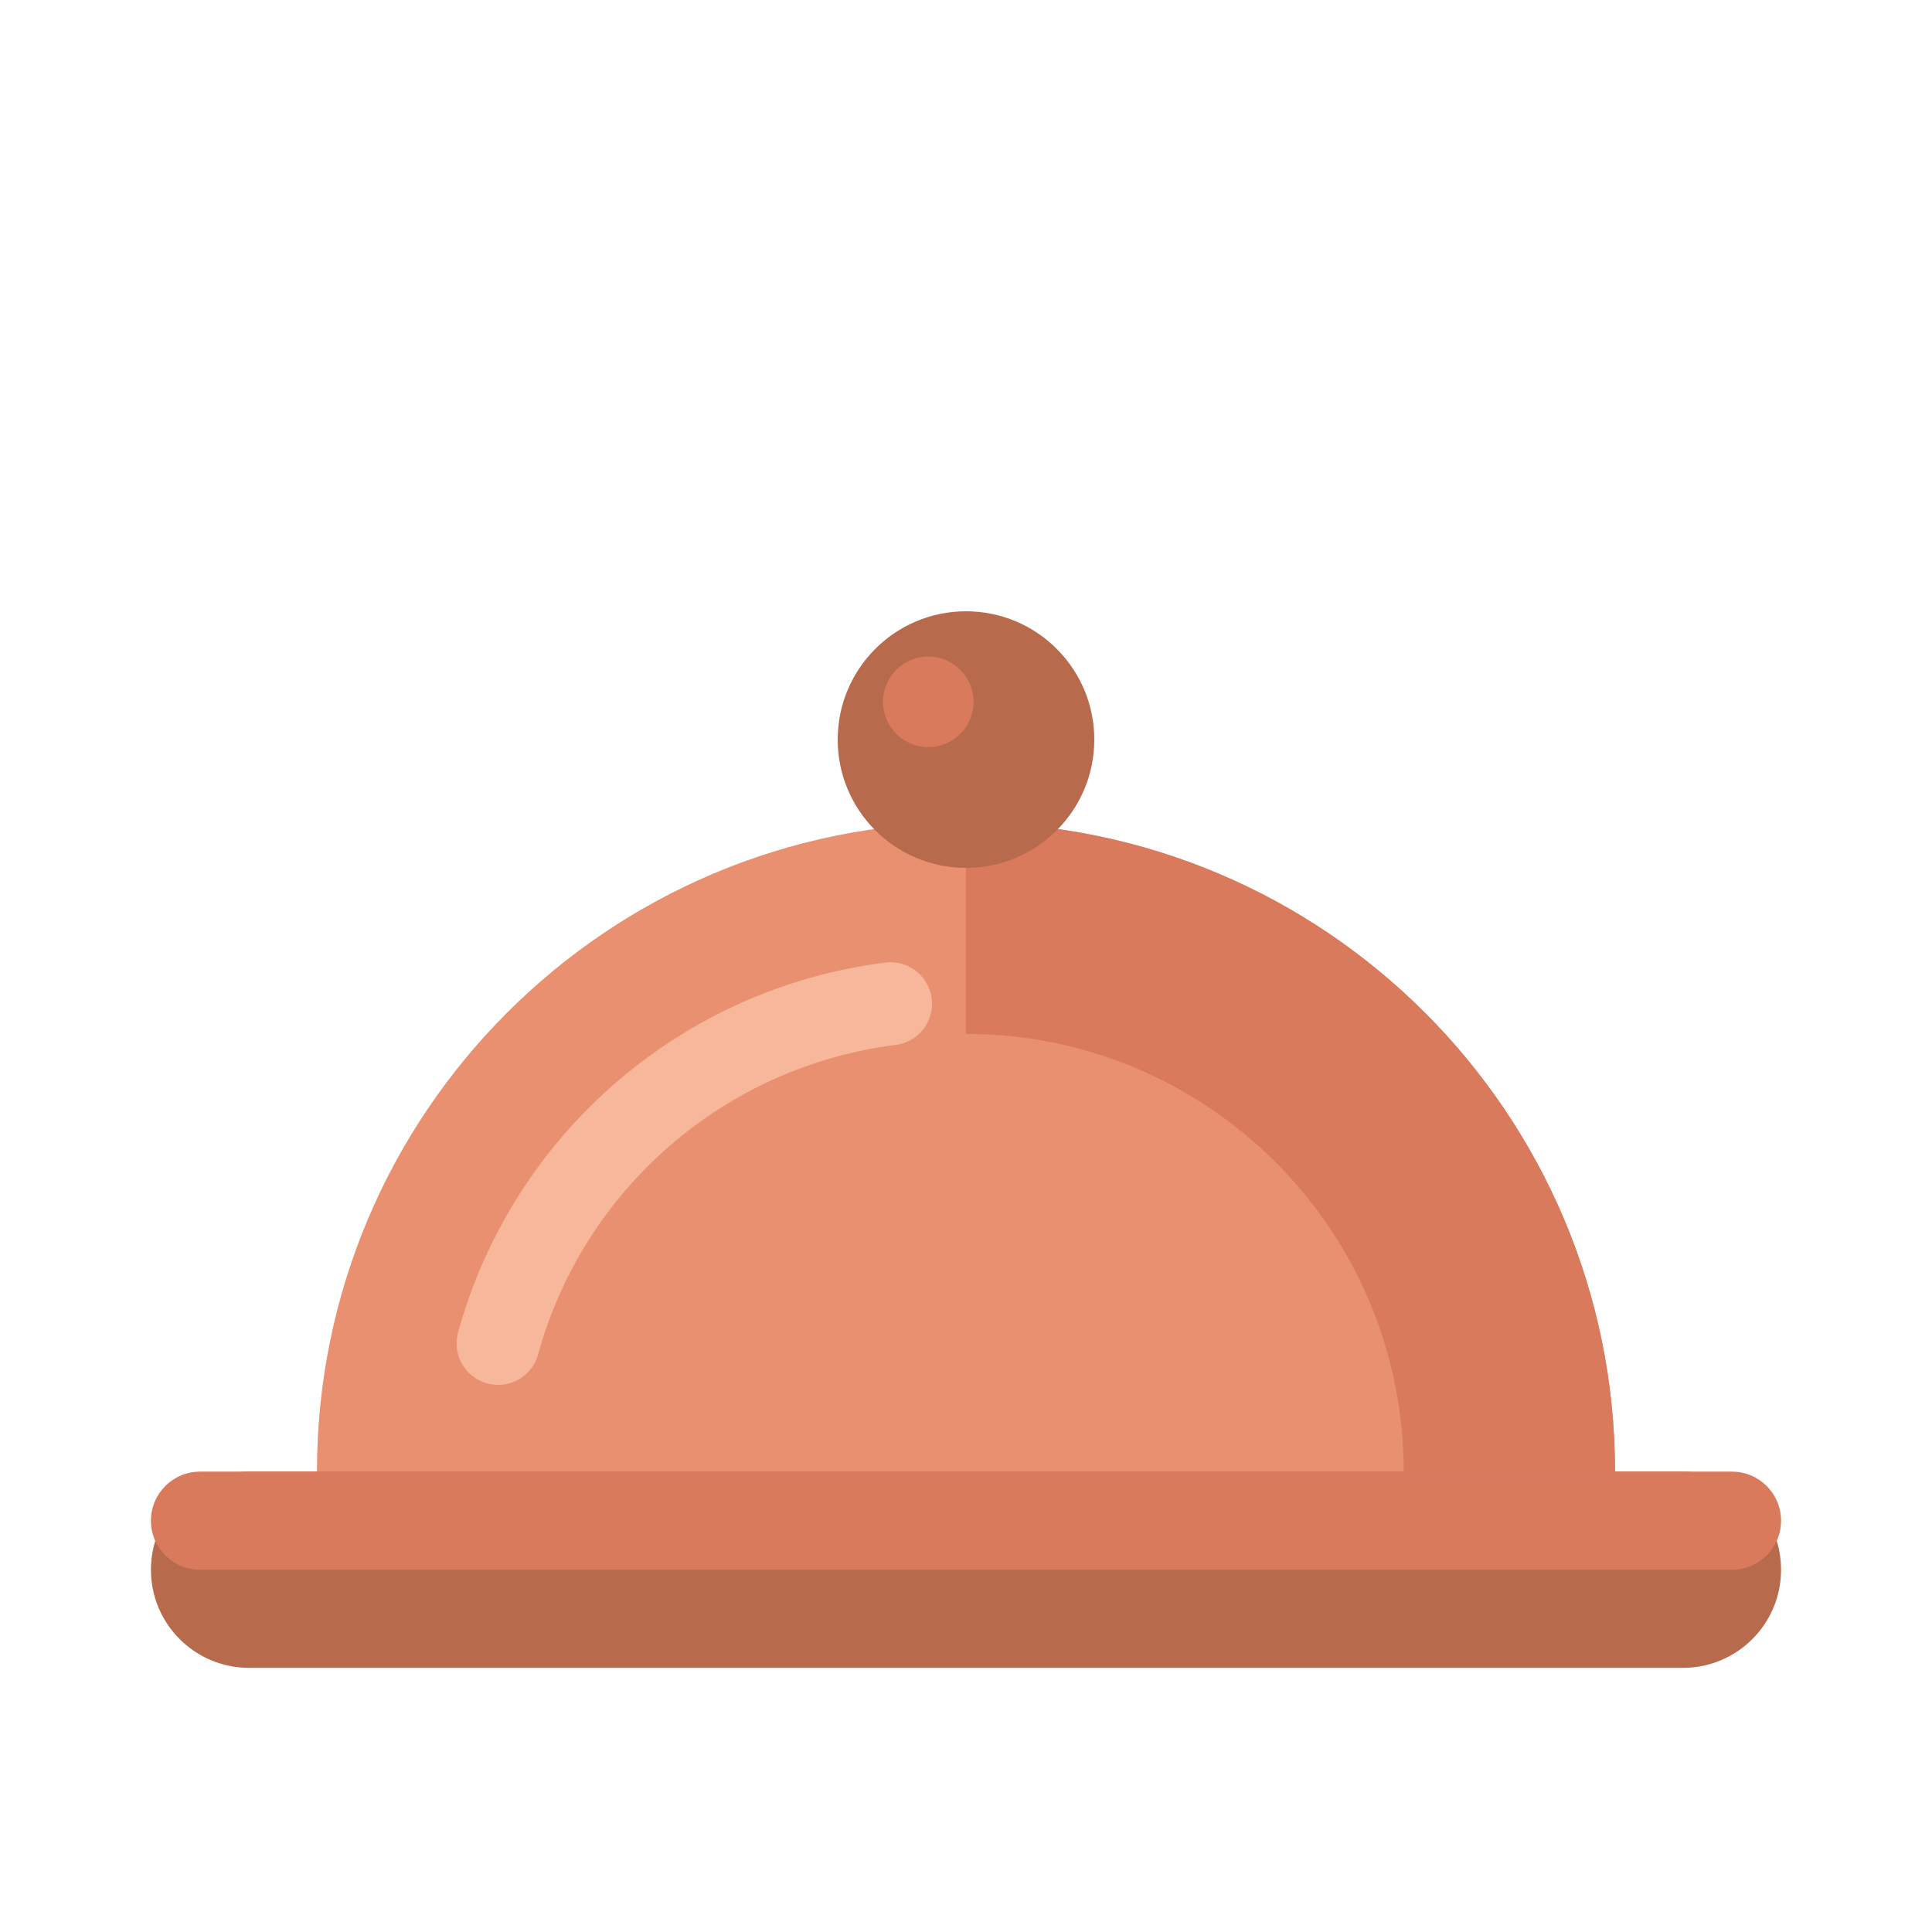
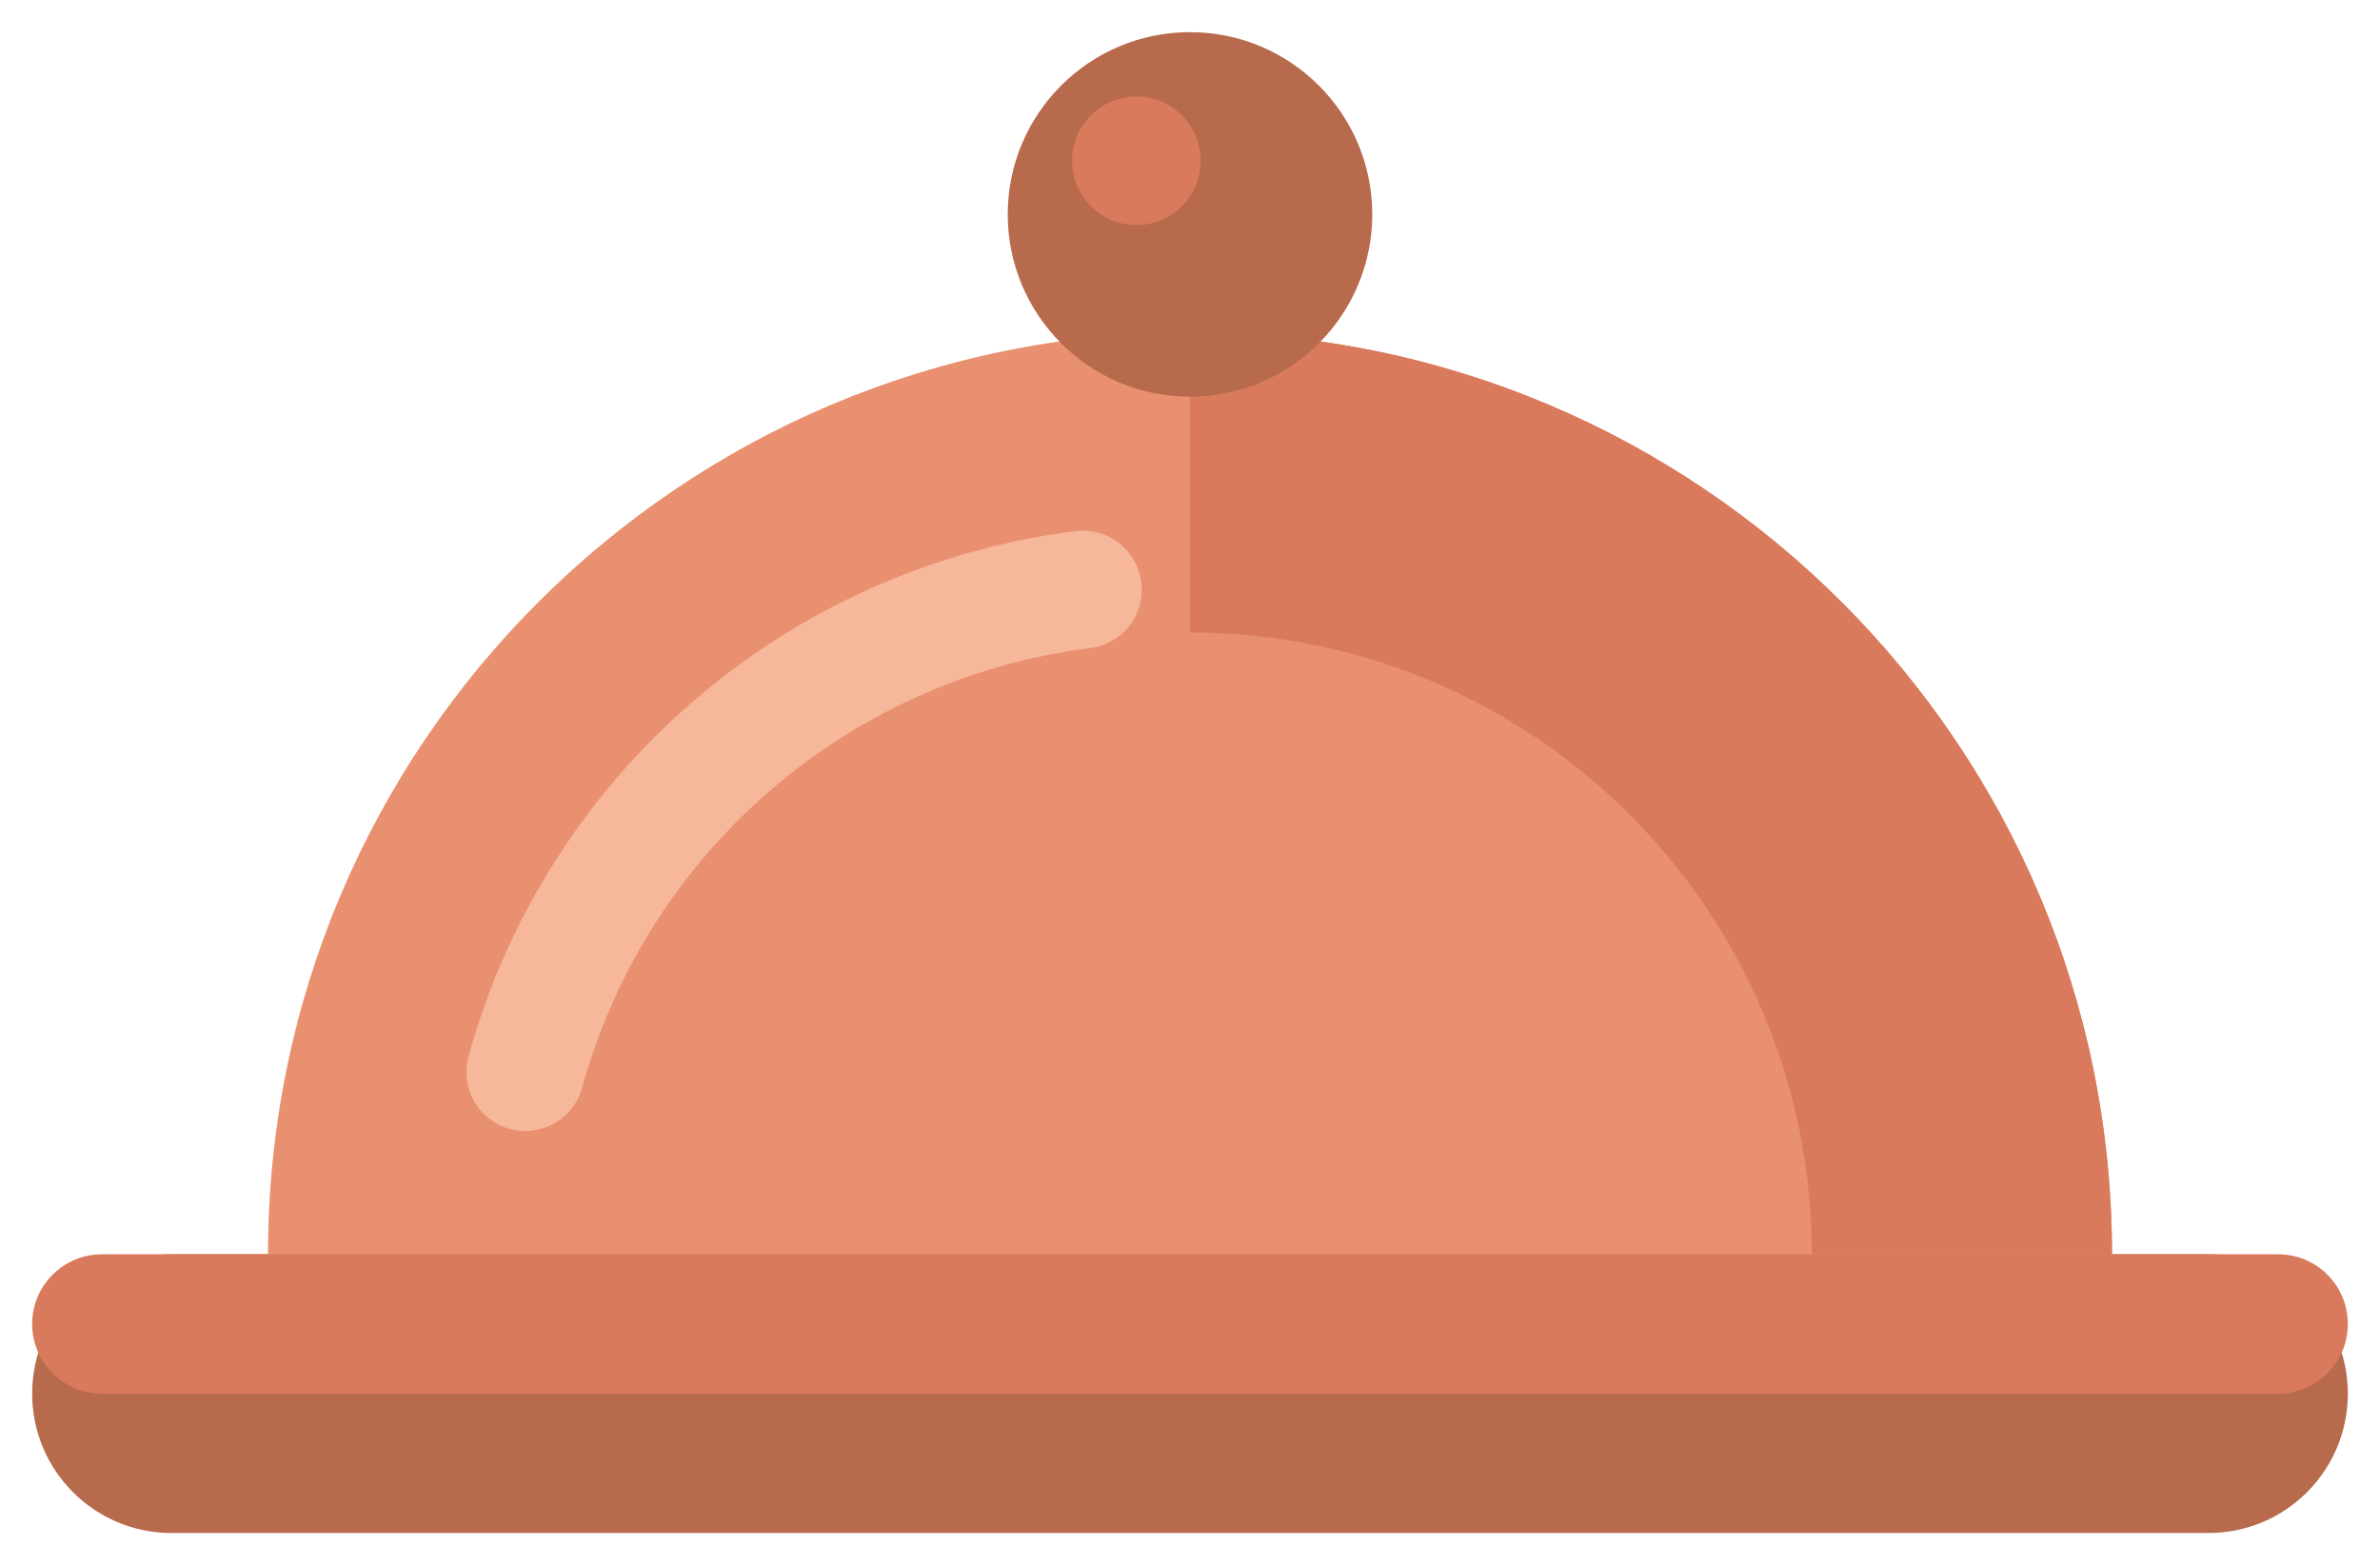
- <svg xmlns="http://www.w3.org/2000/svg" viewBox="0 0 512 512" width="512" height="512">
+ <svg xmlns="http://www.w3.org/2000/svg" viewBox="34 156 444 292" width="444" height="292">
  <path d="M84 390 A172 172 0 0 1 428 390 Z" fill="#E8906F" />
  <path d="M256 218 A172 172 0 0 1 428 390 L372 390 A116 116 0 0 0 256 274 Z" fill="#D97A5C" />
  <path d="M132 356 A124 124 0 0 1 236 266" fill="none" stroke="#F7B79A" stroke-width="22" stroke-linecap="round" />
  <circle cx="256" cy="196" r="34" fill="#B86A4C" />
  <circle cx="246" cy="186" r="12" fill="#D97A5C" />
  <rect x="40" y="390" width="432" height="52" rx="26" fill="#B86A4C" />
  <rect x="40" y="390" width="432" height="26" rx="13" fill="#D97A5C" />
</svg>
